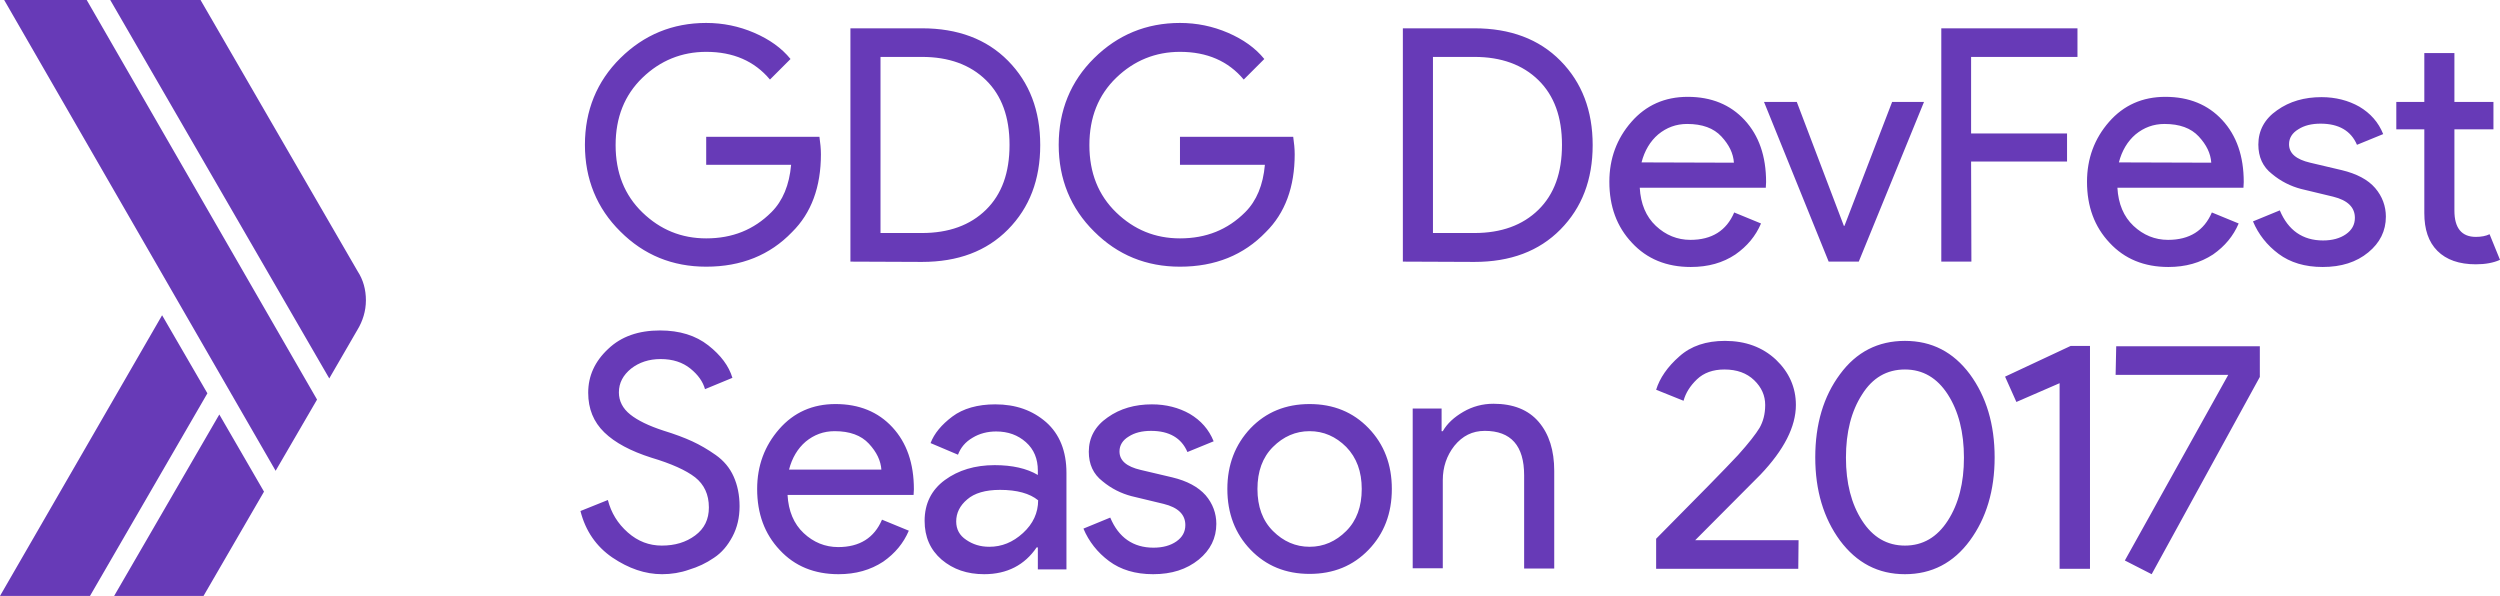
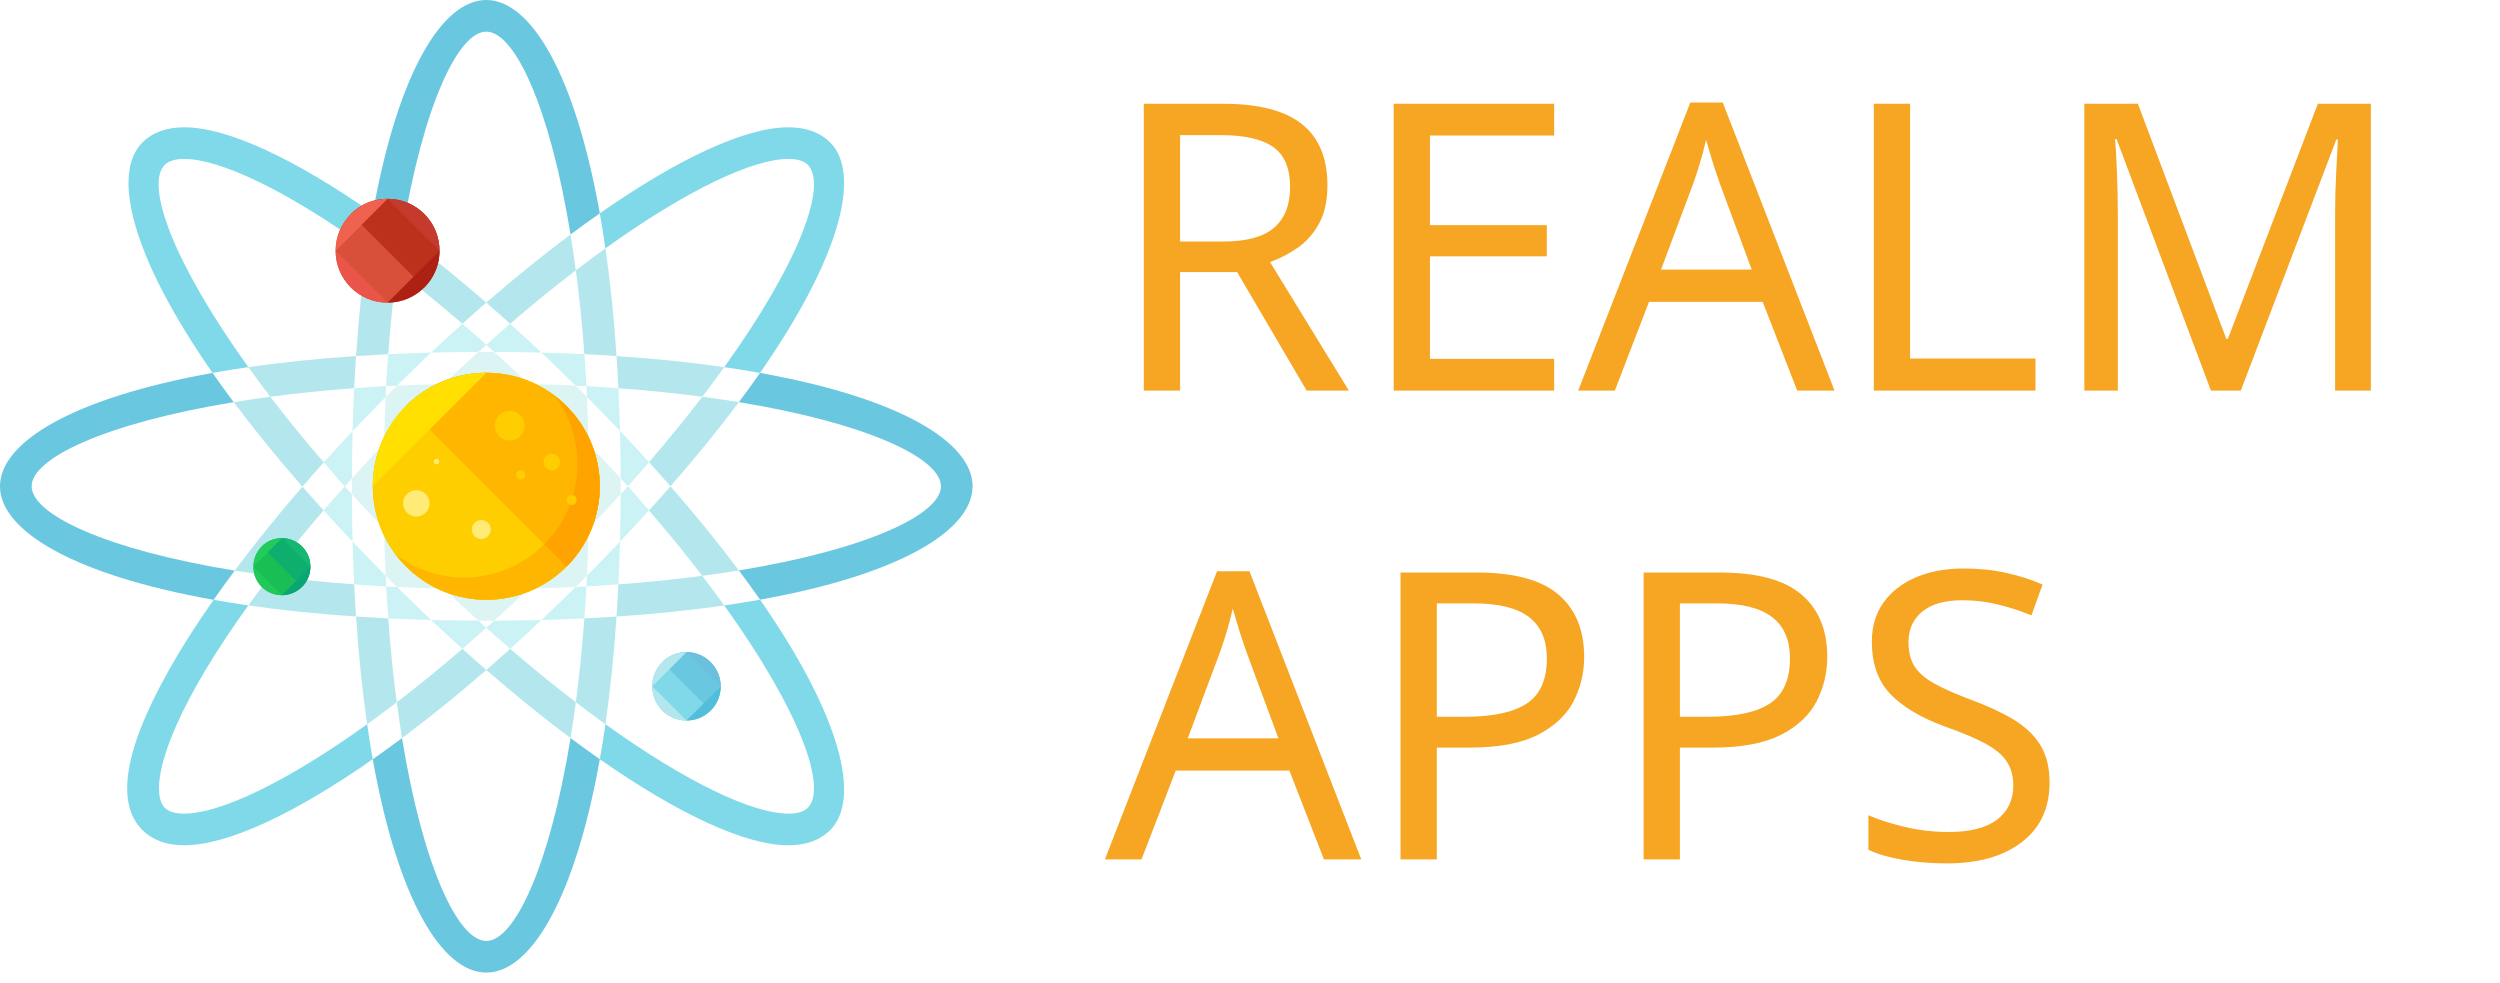
- <svg xmlns="http://www.w3.org/2000/svg" id="Layer_4" viewBox="0 0 839 200">
-   <style>.st0{fill:#673AB7;}</style>
-   <path class="st0" d="M275.5 51.8c0 10.9-3.2 19.7-9.7 26.1-7.4 7.7-17 11.6-28.8 11.6-11.3 0-20.9-3.9-28.8-11.8-7.9-7.8-11.9-17.6-11.9-29.1s4-21.3 11.9-29.1S225.7 7.7 237 7.7c5.6 0 11 1.1 16.1 3.3 5.1 2.2 9.2 5.1 12.2 8.8l-6.9 6.9c-5.2-6.2-12.3-9.3-21.4-9.3-8.2 0-15.4 2.9-21.4 8.7s-9 13.3-9 22.6 3 16.8 9 22.6c6 5.8 13.1 8.7 21.4 8.7 8.8 0 16-2.9 21.9-8.8 3.8-3.8 6-9.1 6.6-15.9H237v-9.4h38c.3 2.1.5 4 .5 5.9zm9.9 36V9.5h24c12 0 21.7 3.6 28.9 10.9 7.2 7.3 10.8 16.7 10.8 28.3s-3.6 21-10.8 28.3c-7.2 7.3-16.8 10.9-28.9 10.9l-24-.1zm10.1-9.6h13.9c9 0 16.2-2.6 21.5-7.8 5.3-5.2 7.9-12.4 7.9-21.8 0-9.3-2.6-16.5-7.9-21.7s-12.5-7.8-21.5-7.8h-13.9v59.1zm139-26.4c0 10.9-3.2 19.7-9.7 26.1-7.4 7.7-17 11.6-28.8 11.6-11.3 0-20.9-3.9-28.8-11.8-7.9-7.8-11.9-17.6-11.9-29.1s4-21.3 11.9-29.1S384.7 7.7 396 7.7c5.6 0 11 1.1 16.1 3.3s9.2 5.1 12.2 8.8l-6.9 6.9c-5.2-6.2-12.3-9.3-21.4-9.3-8.2 0-15.4 2.9-21.4 8.7s-9 13.3-9 22.6 3 16.8 9 22.6c6 5.8 13.1 8.7 21.4 8.7 8.8 0 16-2.9 21.9-8.8 3.8-3.8 6-9.1 6.6-15.9H396v-9.4h38c.3 2.1.5 4 .5 5.9zm36.3 36V9.5h24c12 0 21.7 3.6 28.9 10.9s10.8 16.7 10.8 28.3-3.6 21-10.8 28.3-16.8 10.9-28.9 10.9l-24-.1zm10.1-9.6h13.9c9 0 16.2-2.6 21.5-7.8 5.3-5.2 7.9-12.4 7.9-21.8 0-9.3-2.6-16.5-7.9-21.7-5.3-5.2-12.5-7.8-21.5-7.8h-13.9v59.1zm86.5 11.4c-8.1 0-14.7-2.7-19.7-8.1-5.1-5.4-7.6-12.2-7.6-20.5 0-7.8 2.5-14.5 7.4-20.1s11.2-8.4 18.9-8.4c7.9 0 14.3 2.6 19.1 7.8s7.2 12.1 7.2 20.8l-.1 1.9h-42.3c.3 5.4 2.1 9.7 5.4 12.8 3.3 3.1 7.2 4.7 11.6 4.7 7.2 0 12.1-3.1 14.7-9.2l9 3.7c-1.8 4.2-4.6 7.6-8.6 10.4-4.2 2.8-9.1 4.2-15 4.2zm14.5-35c-.2-3.1-1.6-6-4.2-8.8-2.6-2.8-6.4-4.2-11.5-4.2-3.7 0-6.9 1.2-9.7 3.5-2.7 2.3-4.6 5.5-5.6 9.4l31 .1zm31.8 33.2L592 34.2h11l15.8 41.6h.2l16-41.6h10.7l-21.9 53.6h-10.1zm47.9 0h-10.1V9.5h45.7v9.6h-35.7v25.7h32.2v9.4h-32.2l.1 33.6zm66.1 1.8c-8.1 0-14.7-2.7-19.7-8.1-5.1-5.4-7.6-12.2-7.6-20.5 0-7.8 2.5-14.5 7.4-20.1s11.2-8.4 18.9-8.4c7.9 0 14.3 2.6 19.1 7.8s7.2 12.1 7.2 20.8l-.1 1.9h-42.3c.3 5.4 2.1 9.7 5.4 12.8 3.3 3.1 7.2 4.7 11.6 4.7 7.2 0 12.1-3.1 14.7-9.2l9 3.7c-1.8 4.2-4.6 7.6-8.6 10.4-4.3 2.8-9.2 4.2-15 4.2zm14.4-35c-.2-3.1-1.6-6-4.2-8.8-2.6-2.8-6.4-4.2-11.5-4.2-3.7 0-6.9 1.2-9.7 3.5-2.7 2.3-4.6 5.5-5.6 9.4l31 .1zm37.4 35c-6 0-10.9-1.5-14.8-4.4-3.9-2.9-6.8-6.6-8.6-10.9l9-3.7c2.8 6.7 7.7 10.1 14.5 10.1 3.1 0 5.7-.7 7.7-2.1s3-3.2 3-5.5c0-3.5-2.4-5.9-7.3-7.1l-10.8-2.6c-3.4-.9-6.7-2.5-9.7-5-3.1-2.4-4.6-5.7-4.6-9.9 0-4.7 2.1-8.6 6.3-11.5 4.2-3 9.2-4.4 14.9-4.4 4.7 0 9 1.1 12.7 3.2 3.7 2.2 6.4 5.2 8 9.2l-8.8 3.6c-2-4.7-6.1-7.1-12.2-7.1-3 0-5.5.6-7.5 1.9-2 1.2-3.1 2.9-3.1 5 0 3.1 2.4 5.1 7.1 6.2l10.6 2.5c5 1.2 8.8 3.2 11.2 6s3.6 6.1 3.6 9.6c0 4.8-2 8.8-5.9 12-4 3.3-9.1 4.9-15.3 4.9zm51.4-.9c-5.6 0-9.9-1.5-12.9-4.5s-4.4-7.2-4.4-12.7V43.4h-9.4v-9.2h9.4V17.8h10.1v16.4h13.1v9.2h-13.1v27.3c0 5.8 2.4 8.8 7.2 8.8 1.8 0 3.4-.3 4.6-.9l3.5 8.6c-2.2 1-4.9 1.5-8.1 1.5zm-608.7 104c-5.7 0-11.2-1.9-16.7-5.6-5.4-3.7-9-8.9-10.7-15.6l9.2-3.7c1.1 4.3 3.3 7.9 6.7 10.9s7.2 4.4 11.4 4.4c4.4 0 8.1-1.1 11.2-3.4 3.1-2.3 4.6-5.4 4.6-9.4 0-4.4-1.6-7.7-4.6-10.1-3.1-2.4-8-4.6-14.7-6.6-6.9-2.2-12.2-5-15.8-8.5s-5.4-7.9-5.4-13.3c0-5.6 2.2-10.5 6.7-14.7 4.4-4.2 10.2-6.2 17.4-6.2 6.6 0 12 1.7 16.2 5s6.9 6.9 8.1 10.9l-9.2 3.8c-.7-2.5-2.3-4.8-4.9-6.9-2.6-2.1-5.9-3.2-10-3.2-3.9 0-7.2 1.1-9.9 3.2-2.7 2.2-4.1 4.8-4.1 8 0 2.9 1.3 5.4 3.8 7.4s6.2 3.8 11.1 5.4c3.9 1.2 7.1 2.4 9.7 3.6 2.6 1.2 5.2 2.7 7.9 4.6 2.7 1.9 4.7 4.3 6 7.2s2 6.2 2 10-.8 7.2-2.4 10.2c-1.6 3-3.6 5.4-6.2 7.1-2.6 1.8-5.4 3.1-8.4 4-2.8 1-5.9 1.5-9 1.5zm59.2 0c-8.1 0-14.7-2.7-19.7-8.1-5.1-5.4-7.6-12.2-7.6-20.5 0-7.8 2.5-14.5 7.4-20.1s11.2-8.4 18.9-8.4c7.9 0 14.3 2.6 19.1 7.8 4.8 5.2 7.2 12.1 7.2 20.8l-.1 1.9h-42.3c.3 5.4 2.1 9.7 5.4 12.8s7.2 4.7 11.6 4.7c7.2 0 12.1-3.1 14.7-9.2l9 3.7c-1.8 4.2-4.6 7.6-8.6 10.4-4.3 2.8-9.2 4.2-15 4.2zm14.4-35c-.2-3.1-1.6-6-4.2-8.8s-6.4-4.2-11.5-4.2c-3.7 0-6.9 1.2-9.7 3.5-2.7 2.3-4.6 5.5-5.6 9.4h31v.1zm34.5 35c-5.7 0-10.4-1.6-14.3-4.9-3.8-3.3-5.7-7.6-5.7-13 0-5.8 2.3-10.4 6.8-13.7s10.1-5 16.7-5c5.9 0 10.8 1.1 14.5 3.3v-1.5c0-3.9-1.3-7.1-4-9.5s-6-3.6-10-3.6c-2.9 0-5.6.7-7.9 2.1-2.4 1.4-4 3.3-4.9 5.7l-9.2-3.9c1.2-3.2 3.7-6.2 7.3-8.9 3.6-2.7 8.5-4.1 14.4-4.1 6.9 0 12.5 2 17.1 6 4.5 4 6.8 9.7 6.8 17v32.4h-9.6v-7.4h-.4c-4 5.9-9.9 9-17.6 9zm1.7-9.2c4.2 0 7.9-1.5 11.3-4.6s5.1-6.8 5.1-11c-2.8-2.3-7.1-3.5-12.8-3.5-4.9 0-8.6 1.1-11 3.2-2.5 2.1-3.7 4.6-3.7 7.4 0 2.6 1.1 4.7 3.4 6.2 2.2 1.5 4.7 2.3 7.7 2.3zm55 9.2c-6 0-10.9-1.5-14.8-4.4s-6.8-6.6-8.6-10.9l9-3.7c2.8 6.7 7.7 10.1 14.5 10.1 3.1 0 5.7-.7 7.7-2.1 2-1.4 3-3.2 3-5.5 0-3.5-2.4-5.9-7.3-7.1l-10.8-2.6c-3.4-.9-6.7-2.5-9.7-5-3.1-2.4-4.6-5.7-4.6-9.9 0-4.7 2.1-8.6 6.3-11.5 4.2-3 9.2-4.4 14.9-4.4 4.7 0 9 1.1 12.7 3.2 3.7 2.2 6.4 5.2 8 9.2l-8.8 3.6c-2-4.7-6.1-7.1-12.2-7.1-3 0-5.5.6-7.5 1.9-2 1.2-3.1 2.9-3.1 5 0 3.1 2.4 5.1 7.1 6.2l10.6 2.5c5 1.2 8.7 3.2 11.2 6 2.4 2.8 3.6 6.1 3.6 9.6 0 4.8-2 8.8-5.9 12-4.1 3.3-9.1 4.9-15.3 4.9zm32.7-49c5.2-5.4 11.8-8.1 19.8-8.1s14.6 2.7 19.8 8.1c5.2 5.4 7.8 12.2 7.8 20.4s-2.6 15-7.8 20.4c-5.2 5.4-11.8 8.1-19.8 8.1s-14.6-2.7-19.8-8.1c-5.2-5.4-7.8-12.2-7.8-20.4 0-8.1 2.6-14.9 7.8-20.4zm7.5 34.5c3.5 3.5 7.6 5.3 12.3 5.3 4.7 0 8.8-1.8 12.3-5.3s5.2-8.2 5.2-14.1c0-5.8-1.7-10.5-5.2-14.1-3.5-3.5-7.6-5.3-12.3-5.3-4.7 0-8.8 1.8-12.3 5.3s-5.2 8.2-5.2 14.1 1.7 10.6 5.2 14.1zm56.6-40.9v7.4h.4c1.5-2.6 3.8-4.7 6.9-6.5s6.5-2.7 10.1-2.7c6.6 0 11.7 2 15.2 6.1s5.2 9.6 5.2 16.4v32.8h-10.1v-31.3c0-9.9-4.4-14.9-13.2-14.9-4.2 0-7.5 1.7-10.2 5-2.6 3.3-3.9 7.2-3.9 11.5v29.6h-10.1v-53.6h9.7v.2zm119.7 53.6h-47.7v-10.1c14.3-14.4 23.4-23.7 27.5-28.1 3.6-4 6-7.1 7.2-9.1 1.2-2.1 1.9-4.6 1.9-7.7 0-3.1-1.2-5.9-3.7-8.3-2.5-2.4-5.8-3.6-10-3.6-3.8 0-6.9 1.1-9.2 3.3s-3.8 4.6-4.5 7.2l-9.2-3.7c1.2-3.9 3.8-7.7 7.8-11.2 3.9-3.5 9-5.2 15.3-5.2 6.9 0 12.6 2.1 17.1 6.3 4.4 4.2 6.7 9.3 6.7 15.2 0 7.3-4 15.1-11.9 23.4l-21.9 22h34.7l-.1 9.6zm57.6-9.5c-5.5 7.5-12.8 11.3-21.8 11.3s-16.2-3.8-21.8-11.3c-5.5-7.5-8.3-16.8-8.3-27.9 0-11.2 2.8-20.5 8.3-27.9 5.5-7.5 12.8-11.2 21.8-11.2s16.2 3.7 21.8 11.2c5.5 7.5 8.3 16.8 8.3 27.9s-2.8 20.4-8.3 27.9zm-21.8 1.7c6 0 10.8-2.8 14.4-8.4 3.6-5.6 5.4-12.6 5.4-21.1s-1.8-15.6-5.4-21.2c-3.6-5.6-8.4-8.4-14.4-8.4-6.1 0-10.9 2.8-14.4 8.4-3.6 5.6-5.4 12.6-5.4 21.2 0 8.5 1.8 15.5 5.4 21.1 3.6 5.6 8.4 8.4 14.4 8.4zm62 7.8h-10.1v-62.3l-14.5 6.3-3.8-8.5 22-10.3h6.5v74.8h-.1zm20.8 1.8l-9-4.6 34.7-62.3H710l.2-9.6h48.2v10.3l-36.3 66.2z" id="XMLID_7_" />
-   <path class="st0" d="M110.5 127l9.5-16.4c1.7-2.8 2.8-6.2 2.8-9.8s-.9-6.9-2.8-9.8L67.3 0H37l73.5 127zm-56.1-21.2L0 200h30.2l39.4-68-15.2-26.2zM92.5 158l13.9-23.9L29.1 0H1.4l91.1 158zm-18.9-18.9L38.3 200h30l20.3-35-15-25.9z" />
+ <svg xmlns="http://www.w3.org/2000/svg" width="224px" height="88px" viewBox="0 0 224 88" version="1.1">
+   <defs />
+   <g id="Page-1" stroke="none" stroke-width="1" fill="none" fill-rule="evenodd">
+     <g id="solar-system">
+       <path d="M34.785,31.736 C34.983,29.068 35.24,26.56 35.55,24.222 C34.646,23.53 33.763,22.872 32.898,22.251 C32.473,25.186 32.134,28.404 31.903,31.901 C32.841,31.839 33.803,31.784 34.785,31.736 Z" id="Shape" fill="#B4E7ED" />
+       <path d="M34.554,51.578 C33.532,50.55 32.54,49.533 31.591,48.532 C31.625,49.842 31.675,51.114 31.735,52.359 C32.672,52.429 33.622,52.493 34.599,52.545 C34.581,52.227 34.57,51.901 34.554,51.578 Z" id="Shape" fill="#CBF2F4" />
+       <path d="M55.242,31.903 C55.009,28.406 54.672,25.186 54.247,22.253 C53.382,22.874 52.497,23.53 51.594,24.222 C51.905,26.56 52.164,29.069 52.36,31.738 C53.34,31.785 54.303,31.84 55.242,31.903 Z" id="Shape" fill="#B4E7ED" />
+       <path d="M43.572,84.308 C41.064,84.308 37.913,77.715 36.021,66.135 C35.134,66.797 34.261,67.426 33.399,68.027 C35.652,80.641 39.628,87.143 43.571,87.143 C47.515,87.143 51.489,80.643 53.744,68.026 C52.882,67.426 52.011,66.797 51.122,66.133 C49.23,77.715 46.08,84.308 43.572,84.308 Z" id="Shape" fill="#69C7E0" />
+       <g id="Group" transform="translate(31.46067, 39.758)" fill="#DCF4F4">
+         <path d="M2.947,0.02 C1.964,1.047 1.004,2.076 0.073,3.104 C0.072,3.342 0.067,3.574 0.067,3.813 C0.067,4.052 0.072,4.282 0.073,4.517 C0.995,5.533 1.951,6.56 2.947,7.601 C2.919,6.362 2.902,5.104 2.902,3.813 C2.901,2.521 2.919,1.261 2.947,0.02 Z" id="Shape" />
+         <path d="M21.321,3.814 C21.321,5.104 21.303,6.364 21.276,7.603 C22.273,6.56 23.23,5.533 24.15,4.519 C24.152,4.282 24.156,4.052 24.156,3.814 C24.156,3.575 24.152,3.347 24.15,3.11 C23.228,2.095 22.273,1.067 21.276,0.026 C21.303,1.265 21.321,2.523 21.321,3.814 Z" id="Shape" />
+       </g>
+       <g id="Group" transform="translate(52.37684, 34.57217)" fill="#CBF2F4">
+         <path d="M0.168,17.972 C1.144,17.919 2.093,17.855 3.031,17.786 C3.091,16.541 3.141,15.269 3.175,13.96 C2.225,14.959 1.234,15.976 0.213,17.006 C0.196,17.328 0.185,17.655 0.168,17.972 Z" id="Shape" />
+         <path d="M0.213,0.993 C1.234,2.022 2.226,3.038 3.175,4.039 C3.141,2.728 3.091,1.457 3.031,0.212 C2.094,0.142 1.144,0.078 0.168,0.026 C0.185,0.345 0.196,0.672 0.213,0.993 Z" id="Shape" />
+       </g>
+       <path d="M43.572,2.835 C46.08,2.835 49.23,9.428 51.122,21.008 C52.01,20.347 52.882,19.718 53.744,19.116 C51.489,6.5 47.515,0 43.572,0 C39.629,0 35.653,6.5 33.399,19.116 C34.261,19.718 35.132,20.347 36.022,21.008 C37.913,9.428 41.063,2.835 43.572,2.835 Z" id="Shape" fill="#69C7E0" />
+       <path d="M34.599,34.599 C33.622,34.652 32.673,34.716 31.735,34.785 C31.675,36.036 31.625,37.316 31.591,38.634 C32.556,37.611 33.543,36.589 34.554,35.572 C34.567,35.248 34.581,34.919 34.599,34.599 Z" id="Shape" fill="#CBF2F4" />
+       <g id="Group" transform="translate(31.8064, 35.43647)" fill="#B4E7ED">
+         <path d="M20.552,19.97 C20.354,22.639 20.097,25.147 19.788,27.485 C20.689,28.177 21.574,28.833 22.439,29.454 C22.864,26.521 23.203,23.302 23.434,19.806 C22.496,19.868 21.533,19.923 20.552,19.97 Z" id="Shape" />
+         <path d="M0.095,19.806 C0.328,23.302 0.665,26.521 1.09,29.454 C1.955,28.833 2.838,28.177 3.742,27.485 C3.432,25.147 3.175,22.639 2.977,19.97 C1.997,19.923 1.034,19.868 0.095,19.806 Z" id="Shape" />
+         <path d="M26.341,5.974 C27.003,6.704 27.647,7.424 28.269,8.135 C30.58,5.494 32.621,2.975 34.397,0.596 C33.347,0.424 32.251,0.262 31.118,0.113 C29.683,1.987 28.091,3.944 26.341,5.974 Z" id="Shape" />
+       </g>
+       <g id="Group" transform="translate(11.23596, 11.23596)" fill="#80D9E8">
+         <path d="M59.398,3.004 C60.206,3.004 60.793,3.181 61.142,3.529 C62.91,5.298 60.468,12.173 53.656,21.662 C54.761,21.821 55.837,21.993 56.861,22.176 C64.154,11.694 65.928,4.309 63.145,1.526 C62.245,0.626 60.984,0.17 59.396,0.17 C55.503,0.17 49.471,3.013 42.507,7.88 C42.685,8.885 42.853,9.933 43.009,11.016 C50.366,5.737 56.254,3.004 59.398,3.004 Z" id="Shape" />
+         <path d="M5.275,61.666 C4.466,61.666 3.879,61.489 3.531,61.141 C2.455,60.065 2.76,56.194 7.162,48.825 C8.273,46.965 9.572,45.015 11.013,43.009 C9.939,42.854 8.898,42.688 7.902,42.51 C6.739,44.176 5.663,45.806 4.729,47.372 C0.022,55.254 -1.056,60.56 1.527,63.143 C2.427,64.042 3.687,64.498 5.275,64.498 C9.166,64.498 15.198,61.655 22.163,56.789 C21.985,55.784 21.817,54.737 21.661,53.653 C14.306,58.935 8.419,61.666 5.275,61.666 Z" id="Shape" />
+       </g>
+       <path d="M41.434,58.134 C39.402,59.886 37.439,61.477 35.55,62.923 C35.696,64.031 35.855,65.105 36.023,66.135 C38.464,64.314 40.993,62.269 43.573,60.031 C42.862,59.414 42.149,58.778 41.434,58.134 Z" id="Shape" fill="#B4E7ED" />
+       <path d="M55.611,44.277 C55.605,45.73 55.586,47.151 55.552,48.533 C56.451,47.586 57.313,46.654 58.147,45.734 C57.529,45.018 56.919,44.304 56.26,43.571 C56.053,43.803 55.823,44.044 55.611,44.277 Z" id="Shape" fill="#CBF2F4" />
+       <path d="M47.372,52.737 C48.808,52.705 50.21,52.655 51.574,52.591 C51.747,52.421 51.917,52.259 52.09,52.087 C52.26,51.917 52.421,51.748 52.589,51.578 C52.656,50.208 52.704,48.802 52.735,47.36 C51.873,48.26 51.002,49.165 50.084,50.083 C49.172,50.996 48.268,51.879 47.372,52.737 Z" id="Shape" fill="#DCF4F4" />
+       <g id="Group" transform="translate(28.86776, 28.86776)" fill="#CBF2F4">
+         <path d="M2.664,13.994 C2.67,12.551 2.689,11.139 2.723,9.767 C1.845,10.698 0.982,11.629 0.143,12.561 C0.758,13.273 1.365,13.983 2.023,14.713 C2.238,14.474 2.446,14.234 2.664,13.994 Z" id="Shape" />
+         <path d="M14.704,27.379 C15.424,28.025 16.139,28.658 16.844,29.266 C17.776,28.427 18.707,27.567 19.645,26.683 C18.273,26.719 16.861,26.738 15.417,26.743 C15.178,26.96 14.943,27.164 14.704,27.379 Z" id="Shape" />
+         <path d="M14.704,2.03 C13.984,1.384 13.269,0.751 12.563,0.143 C11.633,0.98 10.701,1.841 9.762,2.724 C11.136,2.689 12.547,2.67 13.99,2.666 C14.23,2.448 14.464,2.244 14.704,2.03 Z" id="Shape" />
+       </g>
+       <path d="M39.771,34.408 C38.335,34.439 36.934,34.488 35.569,34.554 C35.398,34.724 35.226,34.885 35.056,35.056 C34.885,35.226 34.724,35.401 34.554,35.572 C34.487,36.938 34.439,38.34 34.408,39.778 C35.275,38.87 36.157,37.962 37.06,37.059 C37.971,36.148 38.875,35.264 39.771,34.408 Z" id="Shape" fill="#DCF4F4" />
+       <g id="Group" transform="translate(20.91616, 20.91616)" fill="#B4E7ED">
+         <path d="M24.794,8.094 C26.825,6.342 28.788,4.752 30.677,3.306 C30.531,2.197 30.372,1.123 30.204,0.092 C27.763,1.914 25.233,3.959 22.654,6.198 C23.365,6.813 24.078,7.449 24.794,8.094 Z" id="Shape" />
+         <path d="M6.179,22.687 C3.971,25.234 1.944,27.753 0.114,30.21 C1.137,30.377 2.201,30.532 3.3,30.678 C4.773,28.756 6.372,26.795 8.078,24.815 C7.426,24.097 6.793,23.388 6.179,22.687 Z" id="Shape" />
+       </g>
+       <g id="Group" transform="translate(34.57217, 31.46067)" fill="#CBF2F4">
+         <path d="M0.026,21.084 C0.08,22.06 0.143,23.009 0.213,23.946 C1.464,24.006 2.741,24.056 4.061,24.09 C3.041,23.128 2.02,22.143 0.997,21.13 C0.676,21.115 0.346,21.102 0.026,21.084 Z" id="Shape" />
+         <path d="M0.997,3.093 C2.018,2.079 3.04,1.094 4.058,0.132 C2.741,0.166 1.464,0.216 0.213,0.276 C0.143,1.213 0.08,2.163 0.026,3.138 C0.346,3.122 0.675,3.108 0.997,3.093 Z" id="Shape" />
+         <path d="M17.972,3.138 C17.919,2.162 17.855,1.213 17.786,0.276 C16.534,0.216 15.257,0.166 13.939,0.132 C14.959,1.094 15.979,2.079 17,3.092 C17.323,3.108 17.652,3.12 17.972,3.138 Z" id="Shape" />
+       </g>
+       <path d="M43.566,54.199 L43.566,52.782 C42.274,52.782 41.013,52.764 39.774,52.737 C40.814,53.732 41.842,54.686 42.859,55.61 C43.098,55.61 43.328,55.614 43.568,55.614 L43.572,55.614 C43.814,55.614 44.045,55.61 44.284,55.61 C45.302,54.685 46.33,53.732 47.372,52.737 C46.129,52.764 44.867,52.782 43.572,52.782 L43.566,54.199 Z" id="Shape" fill="#DCF4F4" />
+       <path d="M87.143,43.572 C87.143,39.635 80.669,35.669 68.098,33.413 C67.505,34.265 66.871,35.141 66.203,36.032 C77.742,37.925 84.308,41.069 84.309,43.572 C84.308,46.074 77.742,49.218 66.203,51.111 C66.87,52.003 67.506,52.878 68.1,53.731 C80.667,51.476 87.143,47.508 87.143,43.572 Z" id="Shape" fill="#69C7E0" />
+       <g id="Group" transform="translate(22.12619, 31.8064)" fill="#B4E7ED">
+         <path d="M33.281,2.977 C35.949,3.173 38.46,3.432 40.798,3.743 C41.492,2.837 42.146,1.955 42.765,1.092 C39.832,0.667 36.614,0.329 33.116,0.096 C33.178,1.036 33.234,1.997 33.281,2.977 Z" id="Shape" />
+         <path d="M9.61,20.553 C6.939,20.356 4.429,20.098 2.091,19.788 C1.405,20.682 0.754,21.566 0.124,22.44 C3.058,22.865 6.278,23.203 9.776,23.435 C9.712,22.495 9.657,21.533 9.61,20.553 Z" id="Shape" />
+       </g>
+       <path d="M47.369,34.407 C46.329,33.411 45.301,32.457 44.284,31.534 C44.041,31.534 43.804,31.529 43.562,31.529 C43.324,31.529 43.094,31.534 42.858,31.534 C41.84,32.457 40.812,33.411 39.77,34.408 C41.017,34.379 42.282,34.363 43.578,34.363 C44.872,34.362 46.13,34.379 47.369,34.407 Z" id="Shape" fill="#DCF4F4" />
+       <path d="M2.835,43.572 C2.835,41.069 9.399,37.926 20.94,36.034 C20.273,35.141 19.637,34.265 19.043,33.413 C6.476,35.667 0,39.635 0,43.572 C0,47.518 6.507,51.494 19.137,53.747 C19.739,52.884 20.374,52.011 21.031,51.127 C9.436,49.236 2.835,46.081 2.835,43.572 Z" id="Shape" fill="#69C7E0" />
+       <path d="M51.574,52.591 C50.552,53.604 49.531,54.588 48.513,55.551 C49.83,55.517 51.107,55.467 52.358,55.407 C52.427,54.47 52.491,53.521 52.545,52.545 C52.225,52.562 51.898,52.575 51.574,52.591 Z" id="Shape" fill="#CBF2F4" />
+       <g id="Group" transform="translate(20.91616, 31.8064)" fill="#B4E7ED">
+         <path d="M10.985,0.095 C7.487,0.328 4.268,0.665 1.335,1.09 C1.955,1.953 2.611,2.837 3.303,3.742 C5.641,3.432 8.151,3.175 10.82,2.977 C10.867,1.997 10.922,1.036 10.985,0.095 Z" id="Shape" />
+         <path d="M34.326,23.436 C37.824,23.203 41.043,22.865 43.976,22.44 C43.356,21.577 42.701,20.693 42.008,19.788 C39.67,20.098 37.159,20.356 34.491,20.553 C34.444,21.533 34.388,22.495 34.326,23.436 Z" id="Shape" />
+         <path d="M8.096,9.622 C6.341,7.586 4.742,5.623 3.303,3.744 C2.17,3.894 1.074,4.056 0.024,4.227 C1.806,6.614 3.856,9.143 6.18,11.798 C6.805,11.073 7.442,10.348 8.096,9.622 Z" id="Shape" />
+       </g>
+       <g id="Group" transform="translate(38.54797, 38.54797)" fill="#CBF2F4">
+         <path d="M4.311,17.063 C2.868,17.057 1.458,17.038 0.085,17.004 C1.022,17.888 1.955,18.748 2.886,19.586 C3.591,18.977 4.306,18.343 5.024,17.699 C4.785,17.484 4.55,17.281 4.311,17.063 Z" id="Shape" />
+         <path d="M17.063,4.32 C17.275,4.552 17.505,4.792 17.714,5.024 C18.371,4.291 18.983,3.578 19.601,2.861 C18.766,1.941 17.904,1.009 17.006,0.063 C17.039,1.445 17.058,2.867 17.063,4.32 Z" id="Shape" />
+       </g>
+       <path d="M52.735,39.785 C52.705,38.342 52.655,36.936 52.589,35.565 C52.421,35.395 52.259,35.228 52.087,35.056 C51.915,34.884 51.744,34.722 51.572,34.552 C50.207,34.487 48.807,34.438 47.369,34.407 C48.266,35.264 49.172,36.148 50.083,37.06 C51.002,37.979 51.875,38.883 52.735,39.785 Z" id="Shape" fill="#DCF4F4" />
+       <path d="M72.378,72.378 C72.029,72.725 71.441,72.902 70.635,72.902 C67.491,72.902 61.602,70.171 54.247,64.89 C54.09,65.973 53.924,67.021 53.744,68.026 C60.711,72.893 66.743,75.737 70.635,75.737 C72.221,75.737 73.482,75.282 74.382,74.382 C77.165,71.598 75.391,64.212 68.1,53.731 C67.073,53.914 65.999,54.086 64.893,54.247 C71.705,63.734 74.147,70.609 72.378,72.378 Z" id="Shape" fill="#80D9E8" />
+       <path d="M34.408,47.36 C34.438,48.802 34.488,50.208 34.554,51.578 C34.723,51.748 34.885,51.917 35.056,52.089 C35.226,52.26 35.399,52.422 35.57,52.592 C36.935,52.658 38.336,52.707 39.774,52.738 C38.876,51.88 37.971,50.996 37.061,50.086 C36.141,49.165 35.268,48.261 34.408,47.36 Z" id="Shape" fill="#DCF4F4" />
+       <path d="M44.284,31.534 C45.727,31.539 47.139,31.558 48.51,31.592 C47.573,30.709 46.639,29.848 45.709,29.011 C45.003,29.619 44.289,30.254 43.57,30.898 C43.81,31.111 44.045,31.316 44.284,31.534 Z" id="Shape" fill="#CBF2F4" />
+       <path d="M14.767,14.765 C15.115,14.418 15.703,14.241 16.509,14.241 C19.653,14.241 25.542,16.972 32.896,22.251 C33.053,21.169 33.219,20.122 33.399,19.115 C26.434,14.249 20.402,11.406 16.51,11.406 C14.923,11.406 13.662,11.862 12.762,12.761 C9.978,15.544 11.752,22.928 19.044,33.411 C20.07,33.227 21.143,33.056 22.25,32.896 C15.438,23.409 12.999,16.535 14.767,14.765 Z" id="Shape" fill="#80D9E8" />
+       <path d="M43.572,27.114 C40.991,24.875 38.463,22.83 36.021,21.01 C35.854,22.04 35.696,23.113 35.549,24.222 C37.438,25.668 39.401,27.257 41.43,29.011 C42.146,28.365 42.862,27.729 43.572,27.114 Z" id="Shape" fill="#B4E7ED" />
+       <path d="M30.892,43.581 C30.248,44.299 29.612,45.018 28.994,45.733 C29.83,46.653 30.692,47.584 31.591,48.533 C31.557,47.151 31.538,45.73 31.532,44.277 C31.323,44.047 31.096,43.81 30.892,43.581 Z" id="Shape" fill="#CBF2F4" />
+       <g id="Group" transform="translate(43.56093, 43.56093)" fill="#B4E7ED">
+         <path d="M0.011,16.468 C2.591,18.707 5.119,20.752 7.561,22.573 C7.728,21.542 7.886,20.469 8.035,19.36 C6.146,17.914 4.183,16.325 2.153,14.573 C1.436,15.217 0.72,15.853 0.011,16.468 Z" id="Shape" />
+         <path d="M14.587,2.173 C16.336,4.202 17.927,6.158 19.363,8.033 C20.496,7.883 21.592,7.721 22.642,7.55 C20.866,5.171 18.825,2.654 16.515,0.011 C15.892,0.723 15.248,1.444 14.587,2.173 Z" id="Shape" />
+       </g>
+       <ellipse id="Oval" fill="#FFCE00" cx="43.572" cy="43.572" rx="10.167" ry="10.167" />
+       <path d="M36.381,36.382 C40.351,32.412 46.79,32.412 50.761,36.382 C54.731,40.354 54.731,46.792 50.761,50.762" id="SVGCleanerId_0" fill="#FFB600" />
+       <g id="Group" transform="translate(33.36214, 33.36214)" fill="#FFCE00">
+         <circle id="Oval" cx="10.21" cy="10.21" r="10.167" />
+         <circle id="Oval" cx="10.21" cy="10.21" r="10.167" />
+       </g>
+       <path d="M49.682,35.462 C50.969,37.164 51.741,39.277 51.741,41.574 C51.741,47.189 47.188,51.743 41.573,51.743 C39.274,51.743 37.162,50.971 35.46,49.685 C37.316,52.143 40.253,53.74 43.571,53.74 C49.185,53.74 53.739,49.188 53.739,43.573 C53.739,40.255 52.143,37.318 49.682,35.462 Z" id="Shape" fill="#FFB600" />
+       <path d="M36.381,36.382 C40.351,32.412 46.79,32.412 50.761,36.382 C54.731,40.354 54.731,46.792 50.761,50.762" id="SVGCleanerId_0_1_" fill="#FFB600" />
+       <path d="M53.695,42.684 C53.692,42.632 53.687,42.582 53.681,42.53 C53.653,42.241 53.612,41.953 53.556,41.667 C53.549,41.629 53.541,41.59 53.532,41.552 C53.48,41.292 53.416,41.035 53.342,40.78 C53.327,40.733 53.318,40.684 53.303,40.636 C53.228,40.384 53.138,40.136 53.044,39.89 C53.006,39.796 52.966,39.7 52.927,39.608 C52.837,39.391 52.738,39.178 52.632,38.966 C52.569,38.844 52.5,38.724 52.433,38.606 C52.37,38.495 52.306,38.388 52.238,38.28 C52.103,38.061 51.963,37.847 51.813,37.64 C51.763,37.571 51.714,37.501 51.661,37.432 C51.458,37.165 51.24,36.908 51.01,36.663 C50.995,36.645 50.98,36.629 50.965,36.611 C50.57,36.193 50.143,35.809 49.682,35.463 C50.969,37.165 51.741,39.278 51.741,41.576 C51.741,44.383 50.604,46.925 48.762,48.765 L50.759,50.762 C50.773,50.749 50.787,50.734 50.796,50.72 C51.022,50.493 51.235,50.26 51.432,50.018 C51.527,49.902 51.613,49.777 51.703,49.657 C51.812,49.511 51.924,49.367 52.025,49.217 C52.117,49.077 52.2,48.931 52.287,48.787 C52.37,48.645 52.46,48.506 52.536,48.363 C52.614,48.22 52.681,48.069 52.75,47.921 C52.822,47.767 52.899,47.616 52.963,47.461 C53.021,47.32 53.068,47.176 53.119,47.033 C53.182,46.863 53.247,46.693 53.298,46.521 C53.341,46.384 53.371,46.241 53.407,46.102 C53.454,45.921 53.505,45.738 53.54,45.556 C53.57,45.403 53.588,45.247 53.612,45.091 C53.639,44.919 53.669,44.746 53.687,44.571 C53.714,44.314 53.721,44.051 53.726,43.788 C53.735,43.418 53.728,43.05 53.695,42.684 Z" id="Shape" fill="#FFA300" />
+       <path d="M33.404,43.572 C33.404,37.955 37.955,33.403 43.572,33.403" id="Shape" fill="#FFE000" />
+       <g id="Group" transform="translate(35.95506, 40.96802)" fill="#FFEB76">
+         <ellipse id="Oval" cx="1.349" cy="4.134" rx="1.185" ry="1.185" />
+         <circle id="Oval" cx="3.158" cy="0.386" r="0.25" />
+         <ellipse id="Oval" cx="7.167" cy="6.471" rx="0.851" ry="0.851" />
+       </g>
+       <g id="Group" transform="translate(44.25238, 36.6465)" fill="#FFCE00">
+         <ellipse id="Oval" cx="1.416" cy="1.496" rx="1.332" ry="1.332" />
+         <ellipse id="Oval" cx="2.418" cy="5.901" rx="0.407" ry="0.407" />
+         <ellipse id="Oval" cx="5.193" cy="4.753" rx="0.741" ry="0.741" />
+         <ellipse id="Oval" cx="6.971" cy="8.159" rx="0.444" ry="0.444" />
+       </g>
+       <ellipse id="Oval" fill="#D85039" cx="34.721" cy="22.467" rx="4.653" ry="4.653" />
+       <path d="M34.727,27.119 C32.157,27.119 30.075,25.036 30.075,22.467" id="Shape" fill="#EA5449" />
+       <path d="M31.437,19.177 C33.253,17.361 36.2,17.361 38.016,19.177 C39.832,20.993 39.832,23.941 38.016,25.758" id="Shape" fill="#BC311B" />
+       <path d="M30.075,22.467 C30.075,19.897 32.157,17.814 34.727,17.814" id="Shape" fill="#EF6250" />
+       <path d="M39.38,22.467 C39.38,25.036 37.296,27.119 34.727,27.119" id="Shape" fill="#AD2112" />
+       <path d="M34.727,17.814 C37.296,17.814 39.38,19.897 39.38,22.467" id="Shape" fill="#C43A2C" />
+       <ellipse id="Oval" fill="#80D9E8" cx="61.507" cy="61.5" rx="3.064" ry="3.064" />
+       <path d="M61.507,64.564 C59.814,64.564 58.443,63.192 58.443,61.5" id="Shape" fill="#B4E7ED" />
+       <path d="M59.339,59.332 C60.536,58.137 62.476,58.135 63.673,59.332 C64.87,60.529 64.87,62.469 63.673,63.666" id="Shape" fill="#69C7E0" />
+       <path d="M58.443,61.5 C58.443,59.807 59.814,58.436 61.507,58.436" id="Shape" fill="#B4E7ED" />
+       <path d="M64.57,61.5 C64.57,63.192 63.198,64.564 61.507,64.564" id="Shape" fill="#52BEDB" />
+       <path d="M61.507,58.435 C63.198,58.435 64.57,59.806 64.57,61.499" id="Shape" fill="#6BC0DD" />
+       <ellipse id="Oval" fill="#19BF55" cx="25.258" cy="50.777" rx="2.553" ry="2.553" />
+       <path d="M25.254,53.33 C23.843,53.33 22.701,52.188 22.701,50.777" id="Shape" fill="#20C958" />
+       <path d="M23.448,48.97 C24.445,47.974 26.063,47.974 27.059,48.97 C28.056,49.967 28.056,51.585 27.059,52.583" id="Shape" fill="#0EAF6E" />
+       <path d="M22.701,50.777 C22.701,49.367 23.843,48.224 25.254,48.224" id="Shape" fill="#21CC5A" />
+       <path d="M27.807,50.777 C27.807,52.188 26.663,53.33 25.254,53.33" id="Shape" fill="#0AA575" />
+       <path d="M25.254,48.223 C26.663,48.223 27.807,49.365 27.807,50.776" id="Shape" fill="#15B771" />
+       <text id="REALM-APPS" font-family="ArialRoundedMTBold, Arial Rounded MT Bold" font-size="36" font-weight="normal" fill="#F6A623">
+         <tspan x="99" y="35">REALM </tspan>
+         <tspan x="99" y="77">	APPS</tspan>
+       </text>
+     </g>
+   </g>
</svg>
